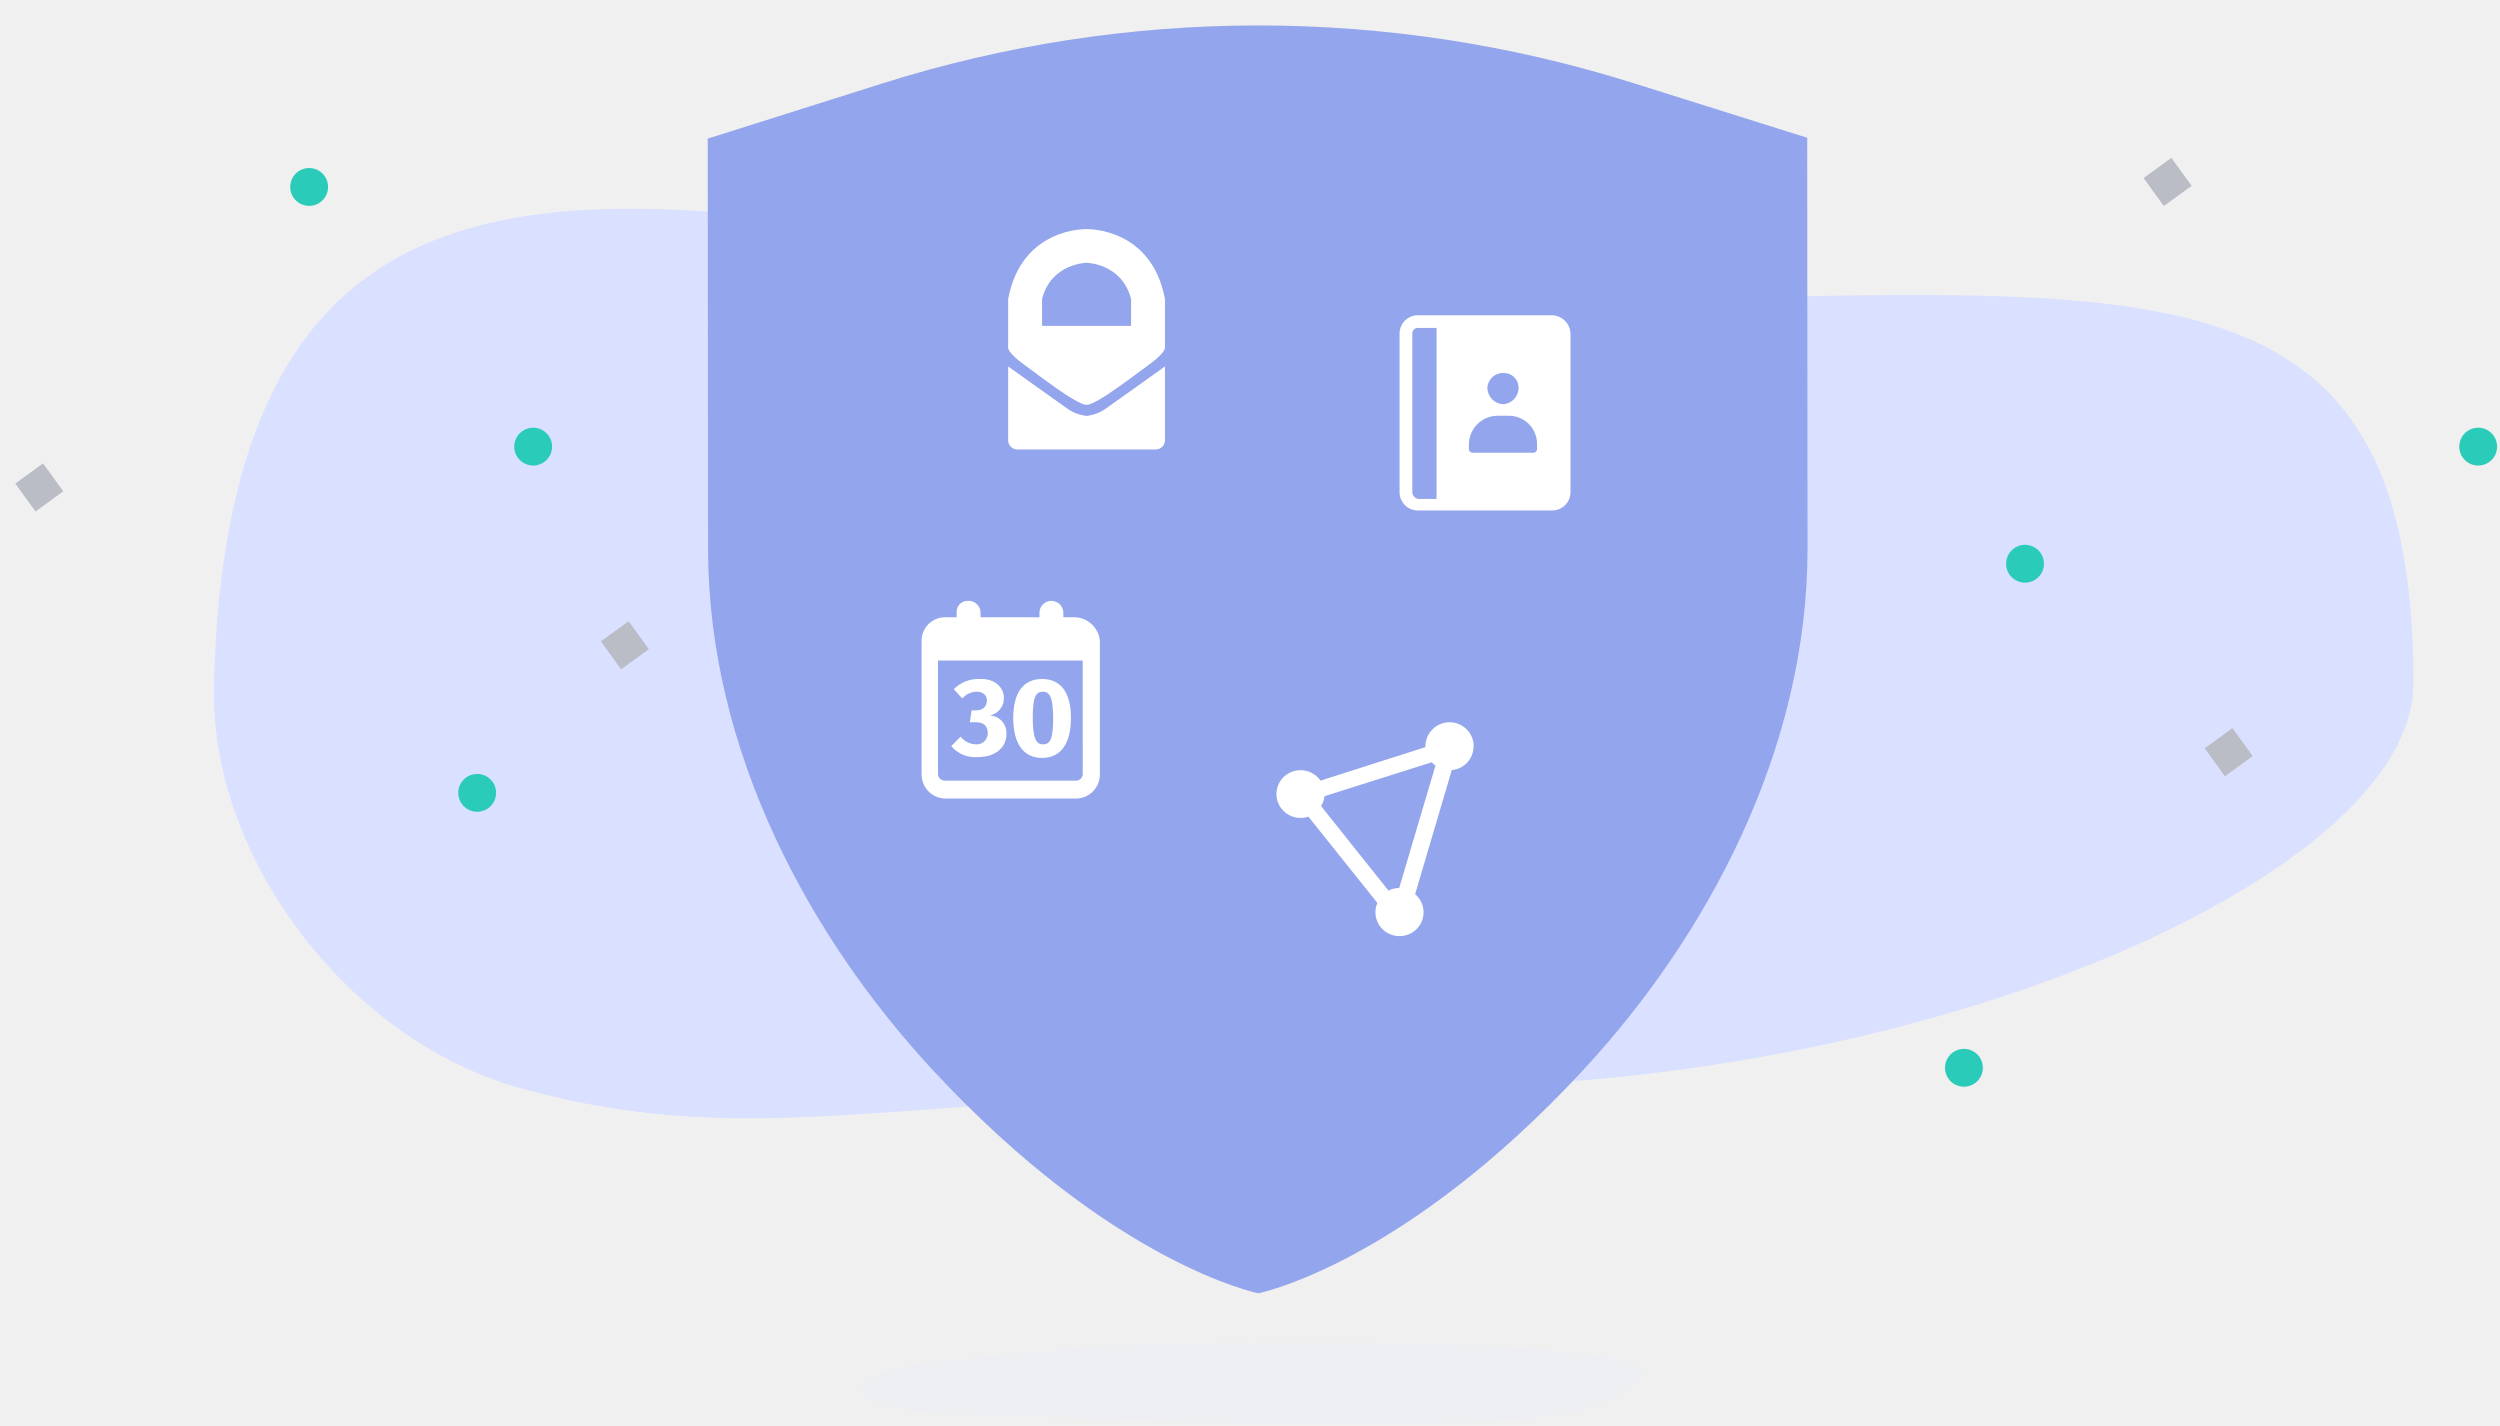
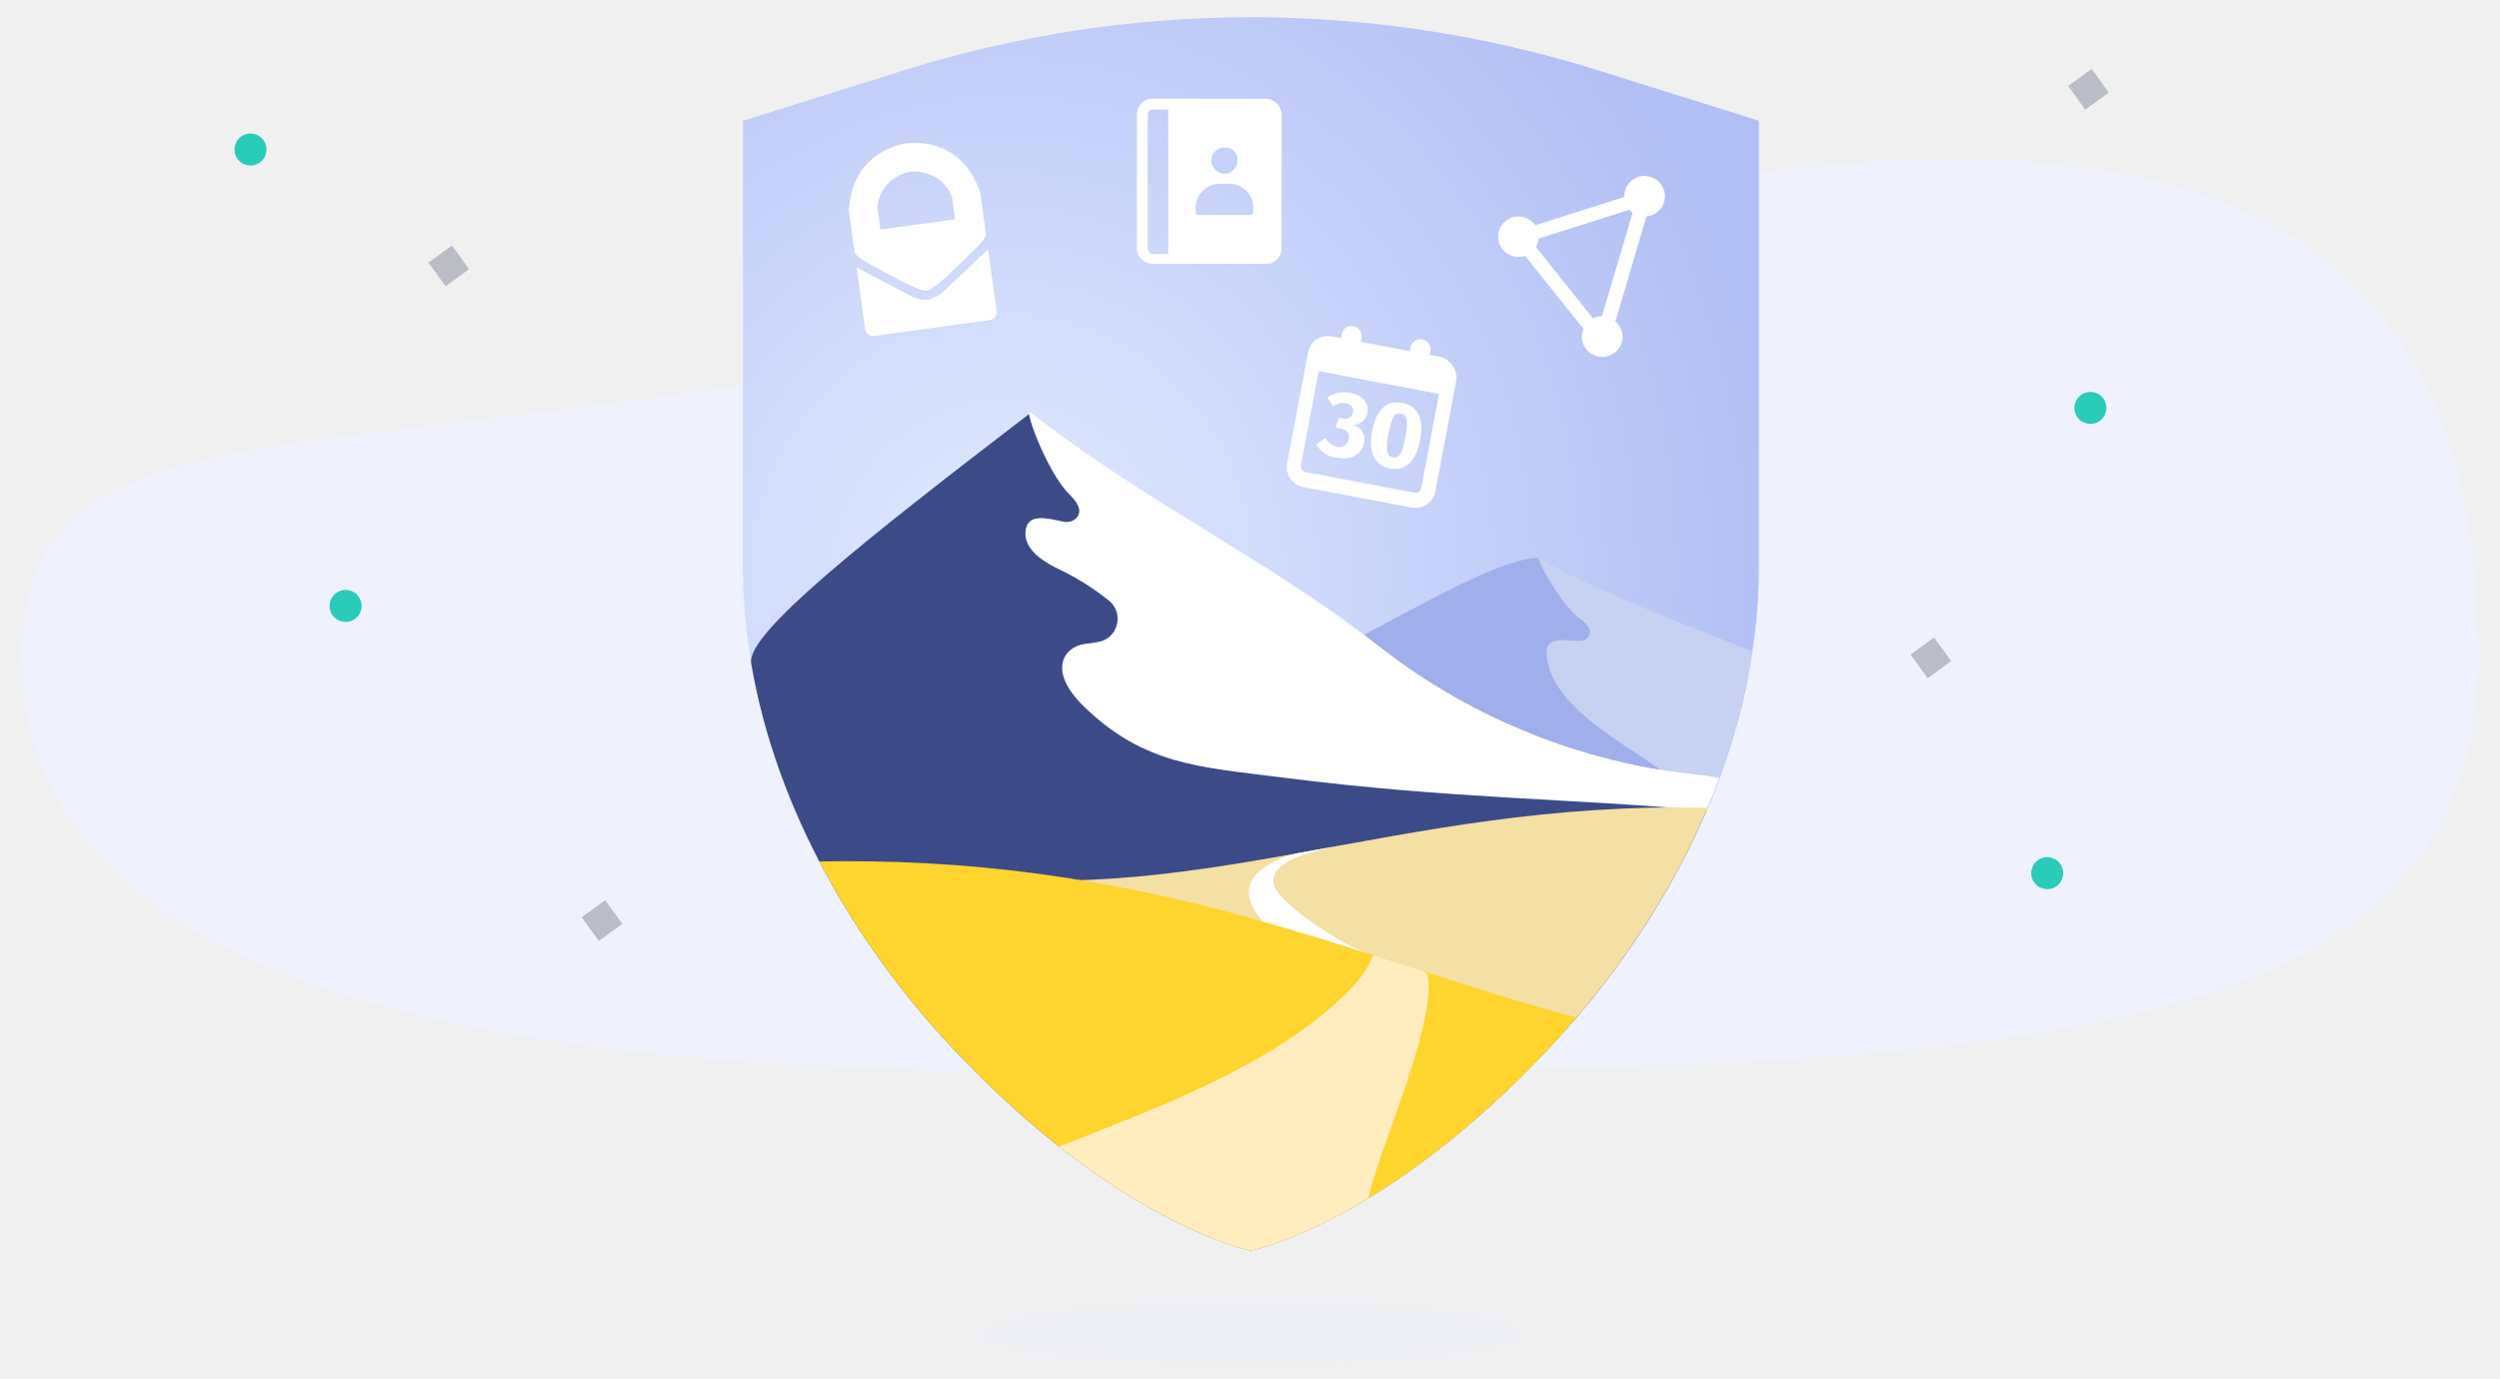
- <svg xmlns="http://www.w3.org/2000/svg" width="491" height="280" fill="none">
+ <svg xmlns="http://www.w3.org/2000/svg" width="580" height="320" fill="none">
  <defs />
-   <path fill="#EEEFF3" fill-rule="evenodd" d="M259.225 263.58c20.707-.049 41.586.79 54.118 2.61 12.233 1.776 10.544 4.108 7.31 6.31-3.63 2.473-6.273 5.327-26.167 6.533-20.61 1.25-44.707 1.055-67.486 0-23.86-1.104-58 0-58-5.808 0-5.769 20.167-6.187 38.5-8.147 14.469-1.547 31.586-1.45 51.725-1.498z" clip-rule="evenodd" />
-   <path fill="#DAE0FF" d="M474 134.206c0 37.215-94 79.294-194 79.294s-130 13.789-178.5 0c-32.533-9.249-60.408-44.419-59.48-79.294C45.965-14.163 170.584 59.075 292.486 59.075 414.387 59.075 474 42.738 474 134.206z" />
-   <path fill="#93A5EC" d="M320.699 16.293l34.238 10.763.063 80.607c.033 39.836-19.965 76.457-44.032 102.463C275.58 248.365 247.149 254 247.149 254s-28.442-5.59-63.889-43.773c-24.109-25.969-44.164-62.557-44.195-102.393L139 27.226l34.221-10.817c47.996-15.172 99.456-15.213 147.478-.116z" />
-   <path fill="#93A5EC" d="M269 58h47v47h-47z" />
-   <path fill="#fff" d="M304.818 61.917h-26.313a3.583 3.583 0 00-2.547 1.017 3.587 3.587 0 00-1.083 2.521v31.169a3.587 3.587 0 001.017 2.547 3.589 3.589 0 002.521 1.083h26.406c.95.012 1.867-.354 2.547-1.018a3.587 3.587 0 001.083-2.521V65.547a3.735 3.735 0 00-1.092-2.539 3.73 3.73 0 00-2.539-1.091zm-9.539 11.342h.017c.376-.012.75.049 1.101.181.352.132.674.332.948.589.274.257.495.565.65.907.155.342.242.711.254 1.087v.184a3.21 3.21 0 01-2.949 3.175 3.242 3.242 0 01-2.228-.948 3.24 3.24 0 01-.951-2.227 3.052 3.052 0 01.968-2.128 3.054 3.054 0 012.189-.821h.001zm-13.14 24.726h-3.629a1.436 1.436 0 01-.804-.484 1.438 1.438 0 01-.334-.877h.006V65.547a1.071 1.071 0 01.996-1.137 1.116 1.116 0 01.144 0h3.624l-.003 33.575zm19.735-9.748a.721.721 0 01-.211.47.726.726 0 01-.47.211h-12.022a.723.723 0 01-.47-.211.721.721 0 01-.211-.47v-1.137a5.671 5.671 0 015.444-5.444h2.496a5.521 5.521 0 015.444 5.444v1.137z" />
-   <g fill="#fff">
-     <path d="M213.399 45.001S200.633 44.582 198 58.743v9.645s.109 1.032 3.012 3.129c2.903 2.097 10.42 8 12.387 8 1.968 0 9.484-5.903 12.387-8 2.904-2.097 3.013-3.129 3.013-3.129v-9.645c-2.634-14.159-15.4-13.742-15.4-13.742zm8.742 19h-17.484v-5.258c1.775-7.032 8.742-7.129 8.742-7.129s6.968.097 8.742 7.129v5.258z" />
-     <path d="M213.399 81.692s-1.978-.194-3.527-1.268c-1.548-1.075-11.871-8.452-11.871-8.452v14.602s.087 1.699 1.958 1.699h26.881c1.871 0 1.959-1.699 1.959-1.699V71.969s-10.323 7.376-11.871 8.452c-1.549 1.075-3.529 1.271-3.529 1.271z" />
-   </g>
-   <g fill="#fff">
-     <path d="M211.328 121.233h-2.491v-.879c0-.308-.06-.613-.178-.898a2.363 2.363 0 00-.508-.76 2.325 2.325 0 00-.761-.508 2.339 2.339 0 00-.897-.179 2.344 2.344 0 00-2.344 2.345v.879h-11.574v-.879a2.309 2.309 0 00-.164-.888 2.305 2.305 0 00-.49-.757 2.324 2.324 0 00-.743-.512c-.279-.12-.579-.184-.882-.188h-.065c-.282-.026-.566.004-.837.088-.27.084-.522.221-.739.402-.218.181-.398.404-.53.655-.131.25-.212.525-.238.807-.012.13-.012.262 0 .393v.879h-2.344c-.604.007-1.2.133-1.755.371-.555.237-1.058.582-1.48 1.014-.422.432-.754.943-.979 1.503a4.612 4.612 0 00-.329 1.764V152.149a4.72 4.72 0 004.689 4.688h25.639a4.719 4.719 0 003.306-1.382 4.719 4.719 0 001.382-3.306v-26.375a5.139 5.139 0 00-1.53-3.111 5.135 5.135 0 00-3.158-1.43zm1.32 30.767c.001.172-.031.342-.096.502-.064.159-.159.304-.28.426-.12.123-.264.22-.422.287a1.32 1.32 0 01-.5.104h-25.806a1.307 1.307 0 01-.502-.096c-.16-.064-.305-.159-.428-.28-.122-.121-.22-.264-.287-.423a1.3 1.3 0 01-.103-.5v-22.29h28.416l.008 22.27z" />
-     <path d="M191.661 146.19a4.031 4.031 0 01-1.664-.424 4.019 4.019 0 01-1.338-1.077l-1.834 1.835a6.029 6.029 0 002.317 1.721c.901.378 1.88.531 2.853.447 3.668 0 5.669-2 5.669-4.503 0-.05.006-.1.007-.149.024-.91-.315-1.792-.942-2.452a3.435 3.435 0 00-2.4-1.068 3.41 3.41 0 002.835-3.502c0-2-1.835-3.835-4.839-3.669a6.781 6.781 0 00-2.708.483c-.861.344-1.641.86-2.295 1.517l1.668 1.835c.351-.411.786-.742 1.274-.972.489-.23 1.021-.353 1.561-.363 1.168 0 2 .667 2 1.668 0 1.334-.834 2-2.168 2h-.834l-.334 2.335h1.168c1.501 0 2.334.667 2.334 2.168.002.072-.001.143-.007.215-.05.567-.322 1.092-.757 1.458-.436.367-.999.545-1.566.497zM204.668 148.859c3.669 0 5.67-2.835 5.67-7.838 0-5.004-2-7.671-5.67-7.671s-5.67 2.668-5.67 7.671c0 5.002 2.002 7.838 5.67 7.838zm.167-13.008c1.334 0 2 1.168 2 5.17 0 4.001-.501 5.169-2 5.169-1.334 0-2-1.167-2-5.169 0-4.003.5-5.17 2-5.17z" />
-   </g>
-   <path fill="#fff" d="M289.433 146.585c0-.623-.123-1.239-.361-1.814a4.751 4.751 0 00-1.028-1.538 4.734 4.734 0 00-3.351-1.387c-1.257 0-2.463.499-3.351 1.388a4.736 4.736 0 00-1.388 3.351v.15l-20.614 6.58a4.757 4.757 0 00-3.036-1.97 4.759 4.759 0 00-3.543.736 4.675 4.675 0 00-1.286 1.287 4.67 4.67 0 00-.695 1.681c-.119.6-.118 1.218.002 1.819.119.6.356 1.171.697 1.68.01.016.022.033.033.049a4.746 4.746 0 001.748 1.53c.701.356 1.48.532 2.266.512.49-.002.977-.086 1.439-.249l13.548 16.939a4.671 4.671 0 002.458 6.132l.041.018c1.15.488 2.447.502 3.608.041a4.752 4.752 0 002.595-2.508c.392-.918.478-1.938.247-2.908a4.659 4.659 0 00-1.53-2.485l7.197-24.372a4.684 4.684 0 003.048-1.5 4.679 4.679 0 001.229-3.166l.027.004zm-14.642 27.804c-.73.01-1.448.187-2.098.518l-13.231-16.587c.366-.592.594-1.258.668-1.95l21.063-6.658c.225.239.468.461.727.662l-7.111 24.004h-.023l.005.011z" />
-   <path fill="#2BCBBA" fill-rule="evenodd" d="M102.454 84.768c1.628-1.249 3.961-.942 5.21.686 1.25 1.628.942 3.961-.686 5.21-1.628 1.249-3.961.942-5.21-.685-1.25-1.629-.942-3.961.686-5.211zM58.454 33.768c1.628-1.249 3.961-.942 5.21.686 1.249 1.628.942 3.961-.686 5.21-1.628 1.249-3.961.942-5.21-.685-1.25-1.629-.942-3.961.686-5.211z" clip-rule="evenodd" />
-   <path fill="#BABDC6" fill-rule="evenodd" d="M118 125.966l5.455-3.966 3.978 5.493-5.453 3.965-3.98-5.492zM3 94.966L8.454 91l3.979 5.493-5.454 3.965L3 94.966zM421 34.966L426.455 31l3.978 5.493-5.453 3.966-3.98-5.493zM433 146.966l5.455-3.966 3.978 5.493-5.453 3.965-3.98-5.492z" clip-rule="evenodd" />
-   <path fill="#2BCBBA" fill-rule="evenodd" d="M384.128 206.358c1.856-.878 4.071-.085 4.948 1.77.878 1.856.084 4.071-1.77 4.948-1.856.878-4.071.085-4.949-1.77-.877-1.856-.084-4.071 1.771-4.948zM396.128 107.358c1.856-.878 4.071-.085 4.948 1.77.878 1.856.084 4.071-1.77 4.948-1.856.878-4.071.085-4.949-1.77-.877-1.856-.084-4.071 1.771-4.948zM485.128 84.358c1.856-.877 4.071-.085 4.948 1.77.878 1.856.084 4.071-1.77 4.948-1.856.877-4.071.085-4.949-1.77-.877-1.855-.084-4.071 1.771-4.948zM92.128 152.358c1.856-.878 4.071-.085 4.948 1.77.877 1.856.084 4.071-1.77 4.948-1.855.878-4.071.085-4.948-1.77-.877-1.856-.084-4.071 1.77-4.948z" clip-rule="evenodd" />
+   <path fill="#EFF2FC" d="M575.162 152.22c0 91.485-104.424 96.78-306.172 96.78C173.344 249 5 248.272 5 152.22 5 83 93.933 116.757 281.182 66.379 468.43 16 575.162 22 575.162 152.22z" />
+   <path fill="#2BCBBA" fill-rule="evenodd" d="M55.884 31.768a3.716 3.716 0 114.524 5.897 3.716 3.716 0 01-4.524-5.897z" clip-rule="evenodd" />
+   <path fill="#BABDC6" fill-rule="evenodd" d="M99.43 60.966L104.884 57l3.979 5.493-5.454 3.965-3.98-5.492zM480 19.966L485.455 16l3.978 5.493-5.453 3.965-3.98-5.492zM443.43 151.966l5.454-3.966 3.979 5.493-5.454 3.965-3.979-5.492zM135 212.966l5.455-3.966 3.978 5.493-5.453 3.965-3.98-5.492z" clip-rule="evenodd" />
+   <path fill="#2BCBBA" fill-rule="evenodd" d="M473.558 199.358a3.715 3.715 0 113.178 6.717 3.715 3.715 0 01-3.178-6.717zM483.558 91.358a3.716 3.716 0 113.178 6.718 3.716 3.716 0 01-3.178-6.718zM78.558 137.358a3.716 3.716 0 113.178 6.717 3.716 3.716 0 01-3.178-6.717z" clip-rule="evenodd" />
+   <ellipse cx="290.43" cy="309.5" fill="#EEEFF3" rx="63" ry="7.5" />
+   <path fill="url(#paint0_radial)" fill-rule="evenodd" d="M290.333 290.23s-31.053-6.091-69.729-47.56c-26.304-28.203-48.172-67.929-48.172-111.161V28.029l37.378-11.711a269.35 269.35 0 01161.046 0l37.378 11.711v103.48c0 43.232-21.868 82.958-48.172 111.161-38.676 41.469-69.729 47.56-69.729 47.56z" clip-rule="evenodd" />
+   <path fill="#A0AFEC" fill-rule="evenodd" d="M254.24 177.218l50.306 73.454c-4.227 10.455-1.218 22.551 5.499 31.786 12.643-6.642 30.328-18.57 49.995-39.657 20.68-22.174 38.613-51.472 45.338-83.995-16.108-9.87-32.282-20.133-48.192-29.312-14.186.233-46.175 24.262-102.946 47.724z" clip-rule="evenodd" />
+   <path fill="#3C4B88" fill-rule="evenodd" d="M290.311 290.361s31.053-6.091 69.729-47.559c15.95-17.103 30.259-38.446 39.061-62.234-1.446-.362-2.988-.514-4.466-.659-26.793-2.623-52.782-12.982-74.035-29.506C293.404 129.258 278.066 132.458 239 96c-38.434 29.458-65.836 51.089-64.657 58 5.877 34.44 24.545 65.54 46.239 88.802 38.676 41.468 69.729 47.559 69.729 47.559z" clip-rule="evenodd" />
+   <path fill="#C7D1F2" fill-rule="evenodd" d="M357.188 129.494c-.576.489 5.027 10.854 9.619 14.233 1.304.96 2.833 2.421 1.929 3.948-.471.796-1.401 1.204-2.323 1.153-2.855-.157-7.496-1.096-7.458 2.562.128 12.003 17.536 20.896 25.315 26.558 3.855 2.805 8.361 5.094 13.159 6.96 4.333-10.752 7.561-22.039 9.306-33.694-17.363-6.914-35.443-13.583-49.547-21.72z" clip-rule="evenodd" />
+   <path fill="#fff" fill-rule="evenodd" d="M394.637 179.909c-26.793-2.624-52.782-12.981-74.035-29.505-27.197-21.147-54.628-33.61-81.718-54.895-.802.503 4.299 14.349 9.389 19.356 1.445 1.422 3.081 3.507 1.687 5.239-.725.902-1.95 1.242-3.086 1.015-3.51-.703-8.536-2.237-8.873 2.332-.339 4.578 5.097 7.423 7.9 8.765a59.24 59.24 0 0111.446 7.205c3.718 2.98 2.103 8.962-2.611 9.658l-3.187.471c-4.466.66-8.635 6.045 0 14.45 14.039 13.661 26.966 14.066 45.951 16.5 39 5 68.537 4.916 98.55 7.72a163.493 163.493 0 003.038-7.614c-2.388-.4-3.992-.652-4.451-.697z" clip-rule="evenodd" />
+   <path fill="#F4DFA4" fill-rule="evenodd" d="M360.041 242.802c14.371-15.409 27.408-34.262 36.289-55.243-72.81-1.866-120.052 25.14-182.394 14.349 0 0 57.166 54.905 94.021 81.625 12.744-6.398 31.31-18.457 52.084-40.731z" clip-rule="evenodd" />
+   <path fill="#FED42F" fill-rule="evenodd" d="M290.311 290.361s31.053-6.091 69.729-47.559a203.085 203.085 0 005.869-6.588c-49.408-12.939-95.744-36.547-170.537-36.271-1.808.006-3.541.029-5.216.066 8.337 16.011 18.96 30.497 30.426 42.793 38.676 41.468 69.729 47.559 69.729 47.559z" clip-rule="evenodd" />
+   <path fill="#FFEDC0" fill-rule="evenodd" d="M301.76 239.478c-16.187 11.536-37.378 19.381-55.928 26.71 26.091 20.548 44.481 24.173 44.481 24.173s10.658-2.102 27.25-12.16c2.006-8.443 6.926-20.163 10.217-30.826 4.596-14.891 4.4-21.279 2.818-21.79-3.942-1.273-7.914-2.561-11.928-3.847-1.195 3.669-5.264 9.44-16.91 17.74z" clip-rule="evenodd" />
+   <path fill="#fff" fill-rule="evenodd" d="M295.675 205.52c-1.33-5.101 7.055-7.619 15.67-9.261l-10.816 1.942c-17.496 5.282-8.456 14.574-7.359 15.769 8.458 2.392 16.62 4.928 24.603 7.482-6.479-2-21.034-11.854-22.098-15.932z" clip-rule="evenodd" />
+   <path fill="#fff" d="M210.404 33.288s-12.704 1.326-13.382 15.714l1.315 9.555s.249 1.008 3.411 2.689 11.413 6.505 13.362 6.236c1.949-.268 8.591-7.14 11.181-9.614 2.59-2.473 2.557-3.51 2.557-3.51l-1.315-9.555c-4.539-13.668-17.129-11.514-17.129-11.514zm11.251 17.631l-17.321 2.384-.717-5.209c.799-7.209 7.689-8.254 7.689-8.254s6.916-.854 9.632 5.87l.717 5.21z" />
+   <path fill="#fff" d="M215.406 69.636s-1.986.078-3.667-.775c-1.68-.854-12.912-6.755-12.912-6.755l1.991 14.466s.318 1.67 2.171 1.416l26.63-3.665c1.853-.255 1.709-1.95 1.709-1.95l-1.992-14.468s-9.22 8.715-10.607 9.991c-1.388 1.277-3.323 1.74-3.323 1.74zM293.818 22.917h-26.313a3.583 3.583 0 00-3.63 3.537v31.17a3.586 3.586 0 003.538 3.63h26.406a3.583 3.583 0 003.63-3.538v-31.17a3.735 3.735 0 00-3.631-3.63zm-9.539 11.342h.017a2.856 2.856 0 012.699 1.677c.155.342.242.712.254 1.087v.185a3.209 3.209 0 01-2.949 3.175 3.242 3.242 0 01-3.179-3.175 3.052 3.052 0 013.157-2.95h.001zm-13.14 24.725h-3.629a1.435 1.435 0 01-1.138-1.36h.006V26.546a1.07 1.07 0 011.14-1.137h3.624l-.003 33.574zm19.735-9.748a.722.722 0 01-.681.682h-12.022a.724.724 0 01-.681-.682V48.1a5.671 5.671 0 015.444-5.443h2.496a5.517 5.517 0 015.444 5.443v1.137zM334.27 82.857l-2.448-.463.163-.864a2.327 2.327 0 00-.366-1.756 2.332 2.332 0 00-1.501-.983 2.346 2.346 0 00-2.739 1.868l-.164.864-11.372-2.15.163-.864a2.308 2.308 0 00-.972-2.378 2.304 2.304 0 00-.831-.35l-.064-.012a2.156 2.156 0 00-2.739 1.869l-.164.864-2.303-.436a4.596 4.596 0 00-5.327 3.727l-.007.035-4.874 25.772a4.722 4.722 0 003.736 5.478l25.193 4.764a4.721 4.721 0 005.478-3.736l4.9-25.915a5.139 5.139 0 00-3.762-5.334zm-4.42 30.477a1.32 1.32 0 01-.542.842 1.315 1.315 0 01-.979.212l-25.357-4.795a1.294 1.294 0 01-.843-.542 1.315 1.315 0 01-.212-.979l4.141-21.902 27.922 5.28-4.13 21.884z" />
+   <path fill="#fff" d="M310.308 103.725a4.028 4.028 0 01-2.671-2.032l-2.143 1.461a6.028 6.028 0 004.677 3.092c3.604.681 5.942-.912 6.407-3.371.009-.05.024-.097.035-.146a3.43 3.43 0 00-2.631-4.079 3.41 3.41 0 003.437-2.914c.372-1.965-1.09-4.11-4.072-4.504a6.787 6.787 0 00-5.288 1.035l1.298 2.112a3.811 3.811 0 013.033-.784c1.148.217 1.841 1.027 1.655 2.01-.248 1.311-1.19 1.81-2.501 1.563l-.82-.155-.761 2.232 1.147.217c1.474.279 2.17 1.089 1.891 2.564a2.148 2.148 0 01-2.693 1.699zM322.592 108.764c3.606.682 6.099-1.732 7.028-6.648.93-4.916-.539-7.909-4.146-8.59-3.606-.683-6.067 1.568-6.996 6.483-.93 4.916.51 8.074 4.114 8.755zm2.582-12.75c1.311.248 1.748 1.52 1.004 5.451-.743 3.933-1.452 4.987-2.926 4.708-1.311-.247-1.748-1.518-1.004-5.451s1.451-4.987 2.926-4.708zM386.433 45.585a4.743 4.743 0 00-2.926-4.379 4.74 4.74 0 00-6.553 4.379v.15l-20.614 6.58a4.758 4.758 0 00-6.579-1.234 4.664 4.664 0 00-1.981 2.968 4.659 4.659 0 00.699 3.499l.033.05a4.738 4.738 0 004.014 2.041c.49-.002.977-.086 1.439-.249l13.548 16.94a4.672 4.672 0 002.458 6.132l.041.017a4.746 4.746 0 006.203-2.467 4.658 4.658 0 00-1.283-5.393l7.197-24.372a4.678 4.678 0 004.277-4.666l.027.004zm-14.642 27.804c-.73.01-1.448.187-2.098.518L356.462 57.32a4.64 4.64 0 00.668-1.95l21.063-6.658c.225.24.468.46.727.662l-7.111 24.005h-.023l.005.01z" />
+   <defs>
+     <radialGradient id="paint0_radial" cx="0" cy="0" r="1" gradientTransform="rotate(97.96 57.282 168.409) scale(191.018 179.986)" gradientUnits="userSpaceOnUse">
+       <stop stop-color="#E1EAFF" />
+       <stop offset="1" stop-color="#B2BFF4" />
+     </radialGradient>
+   </defs>
</svg>
